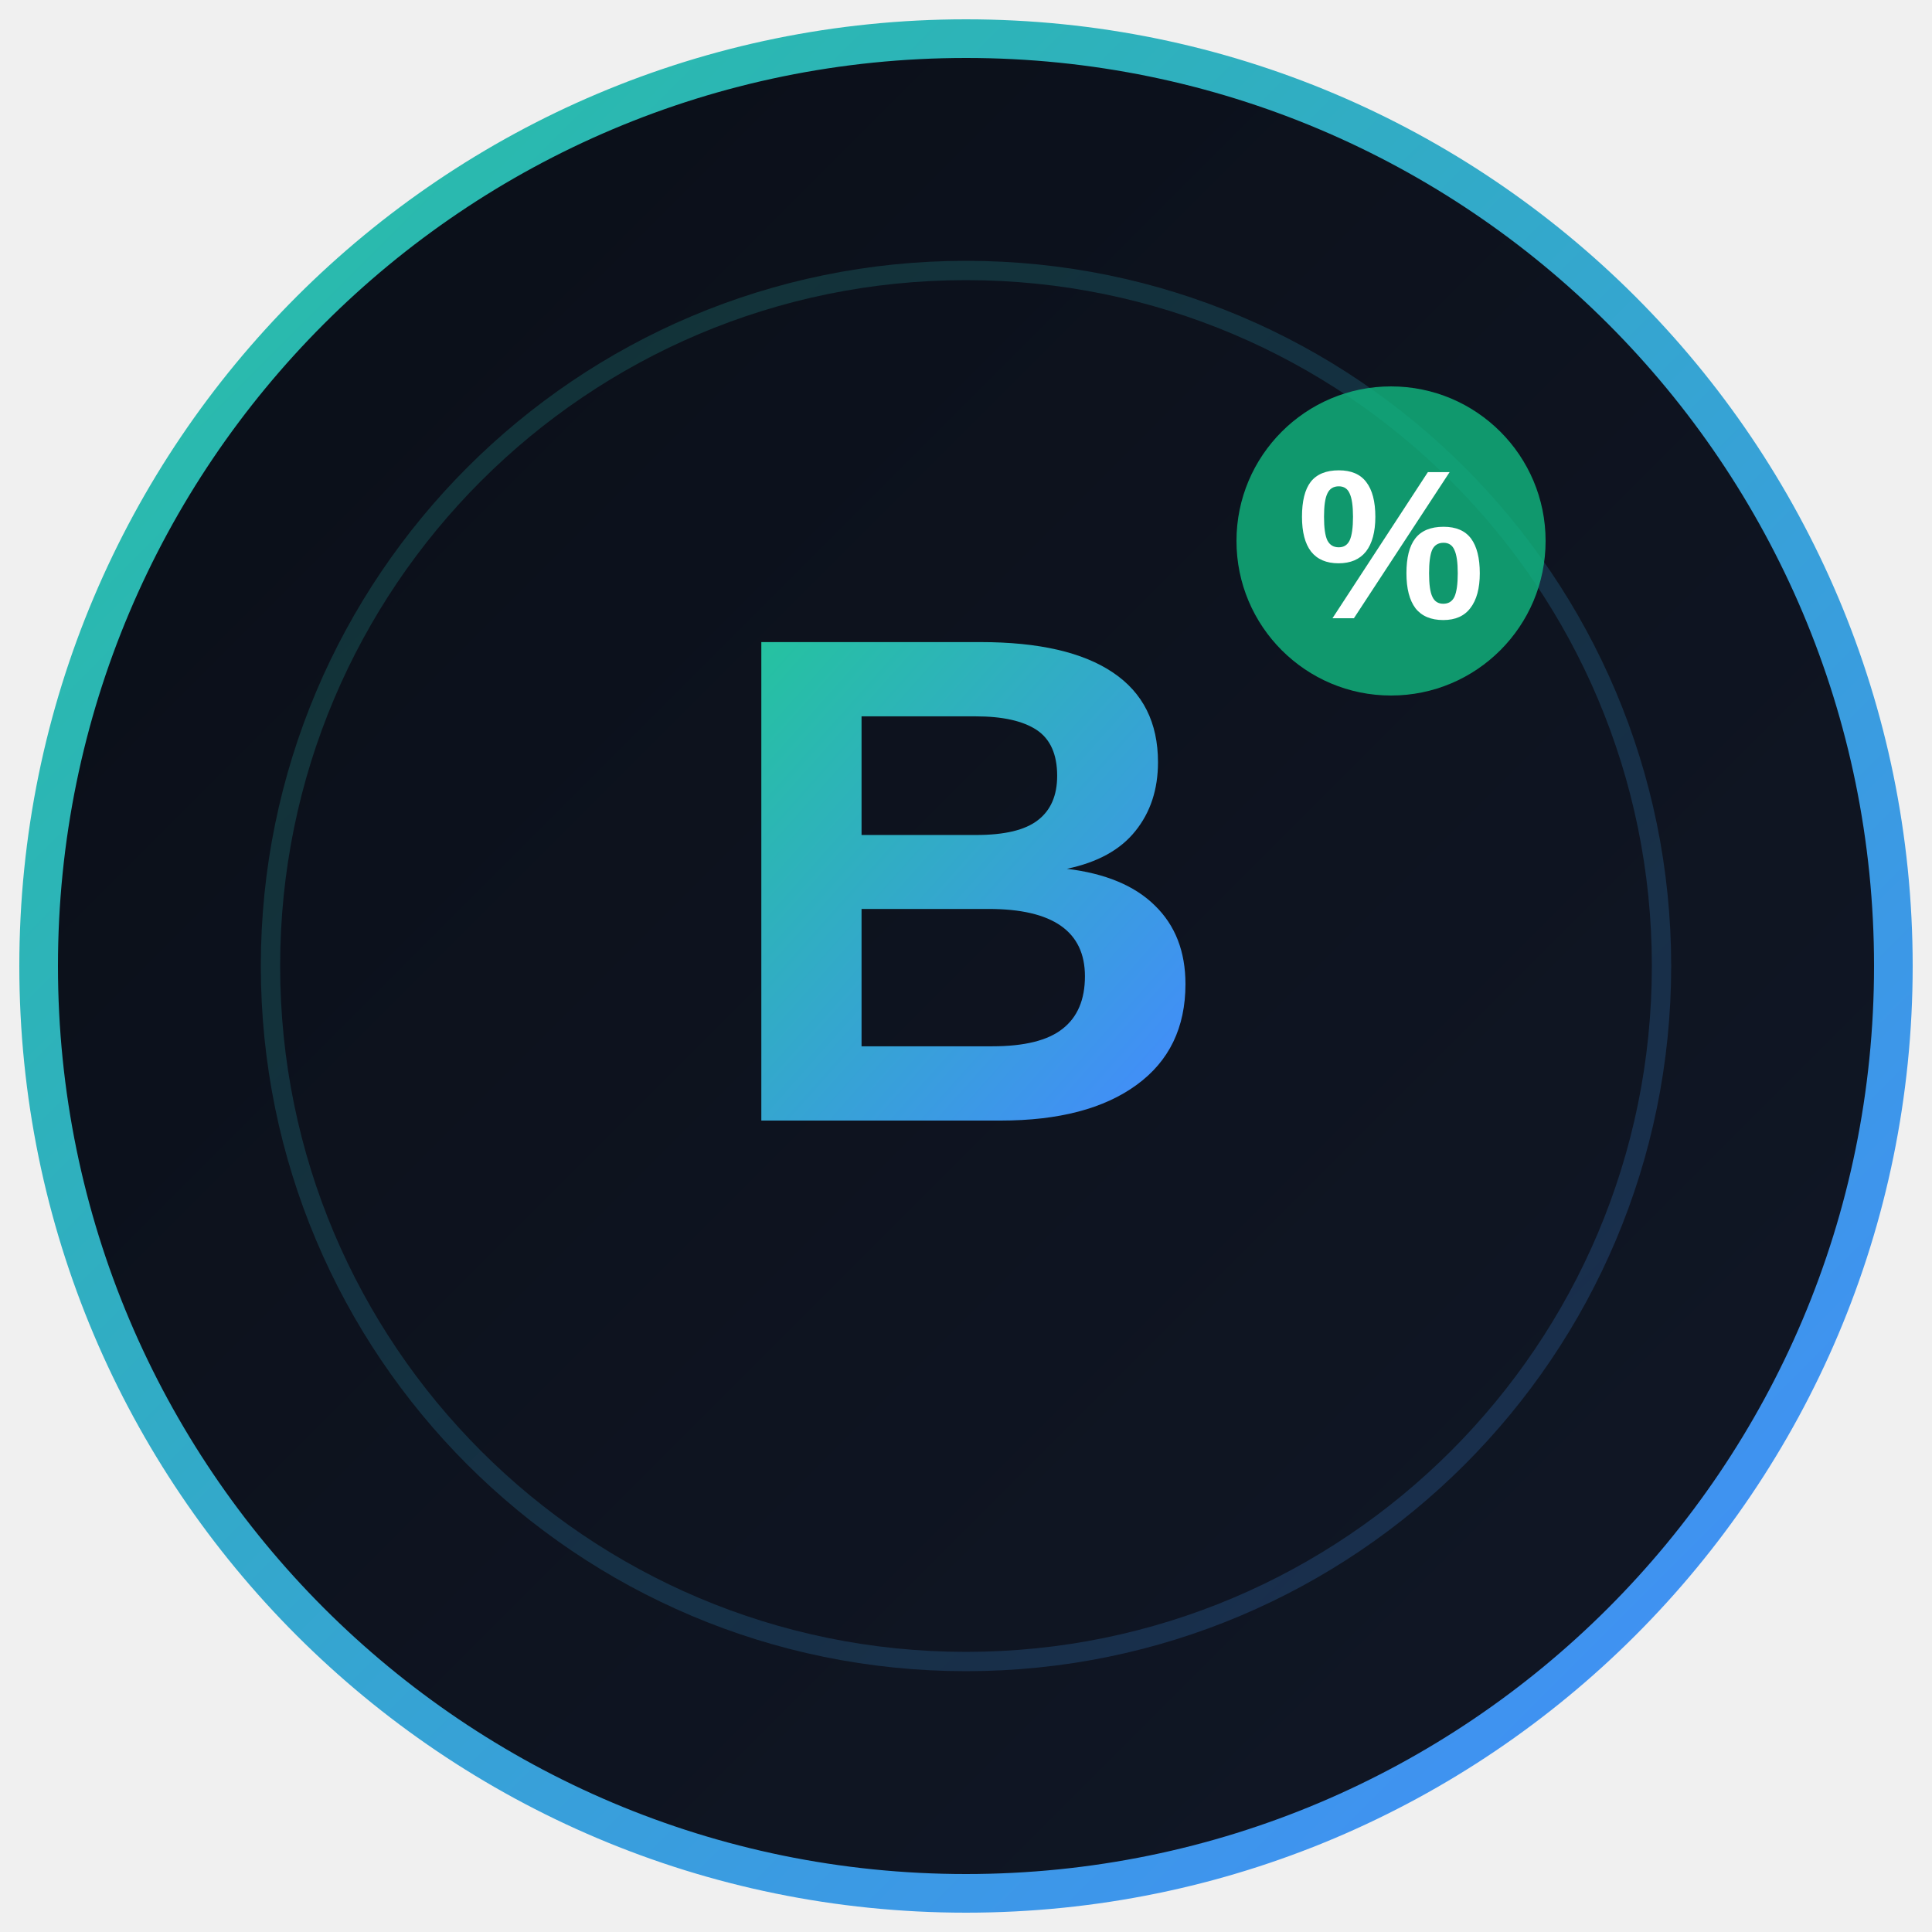
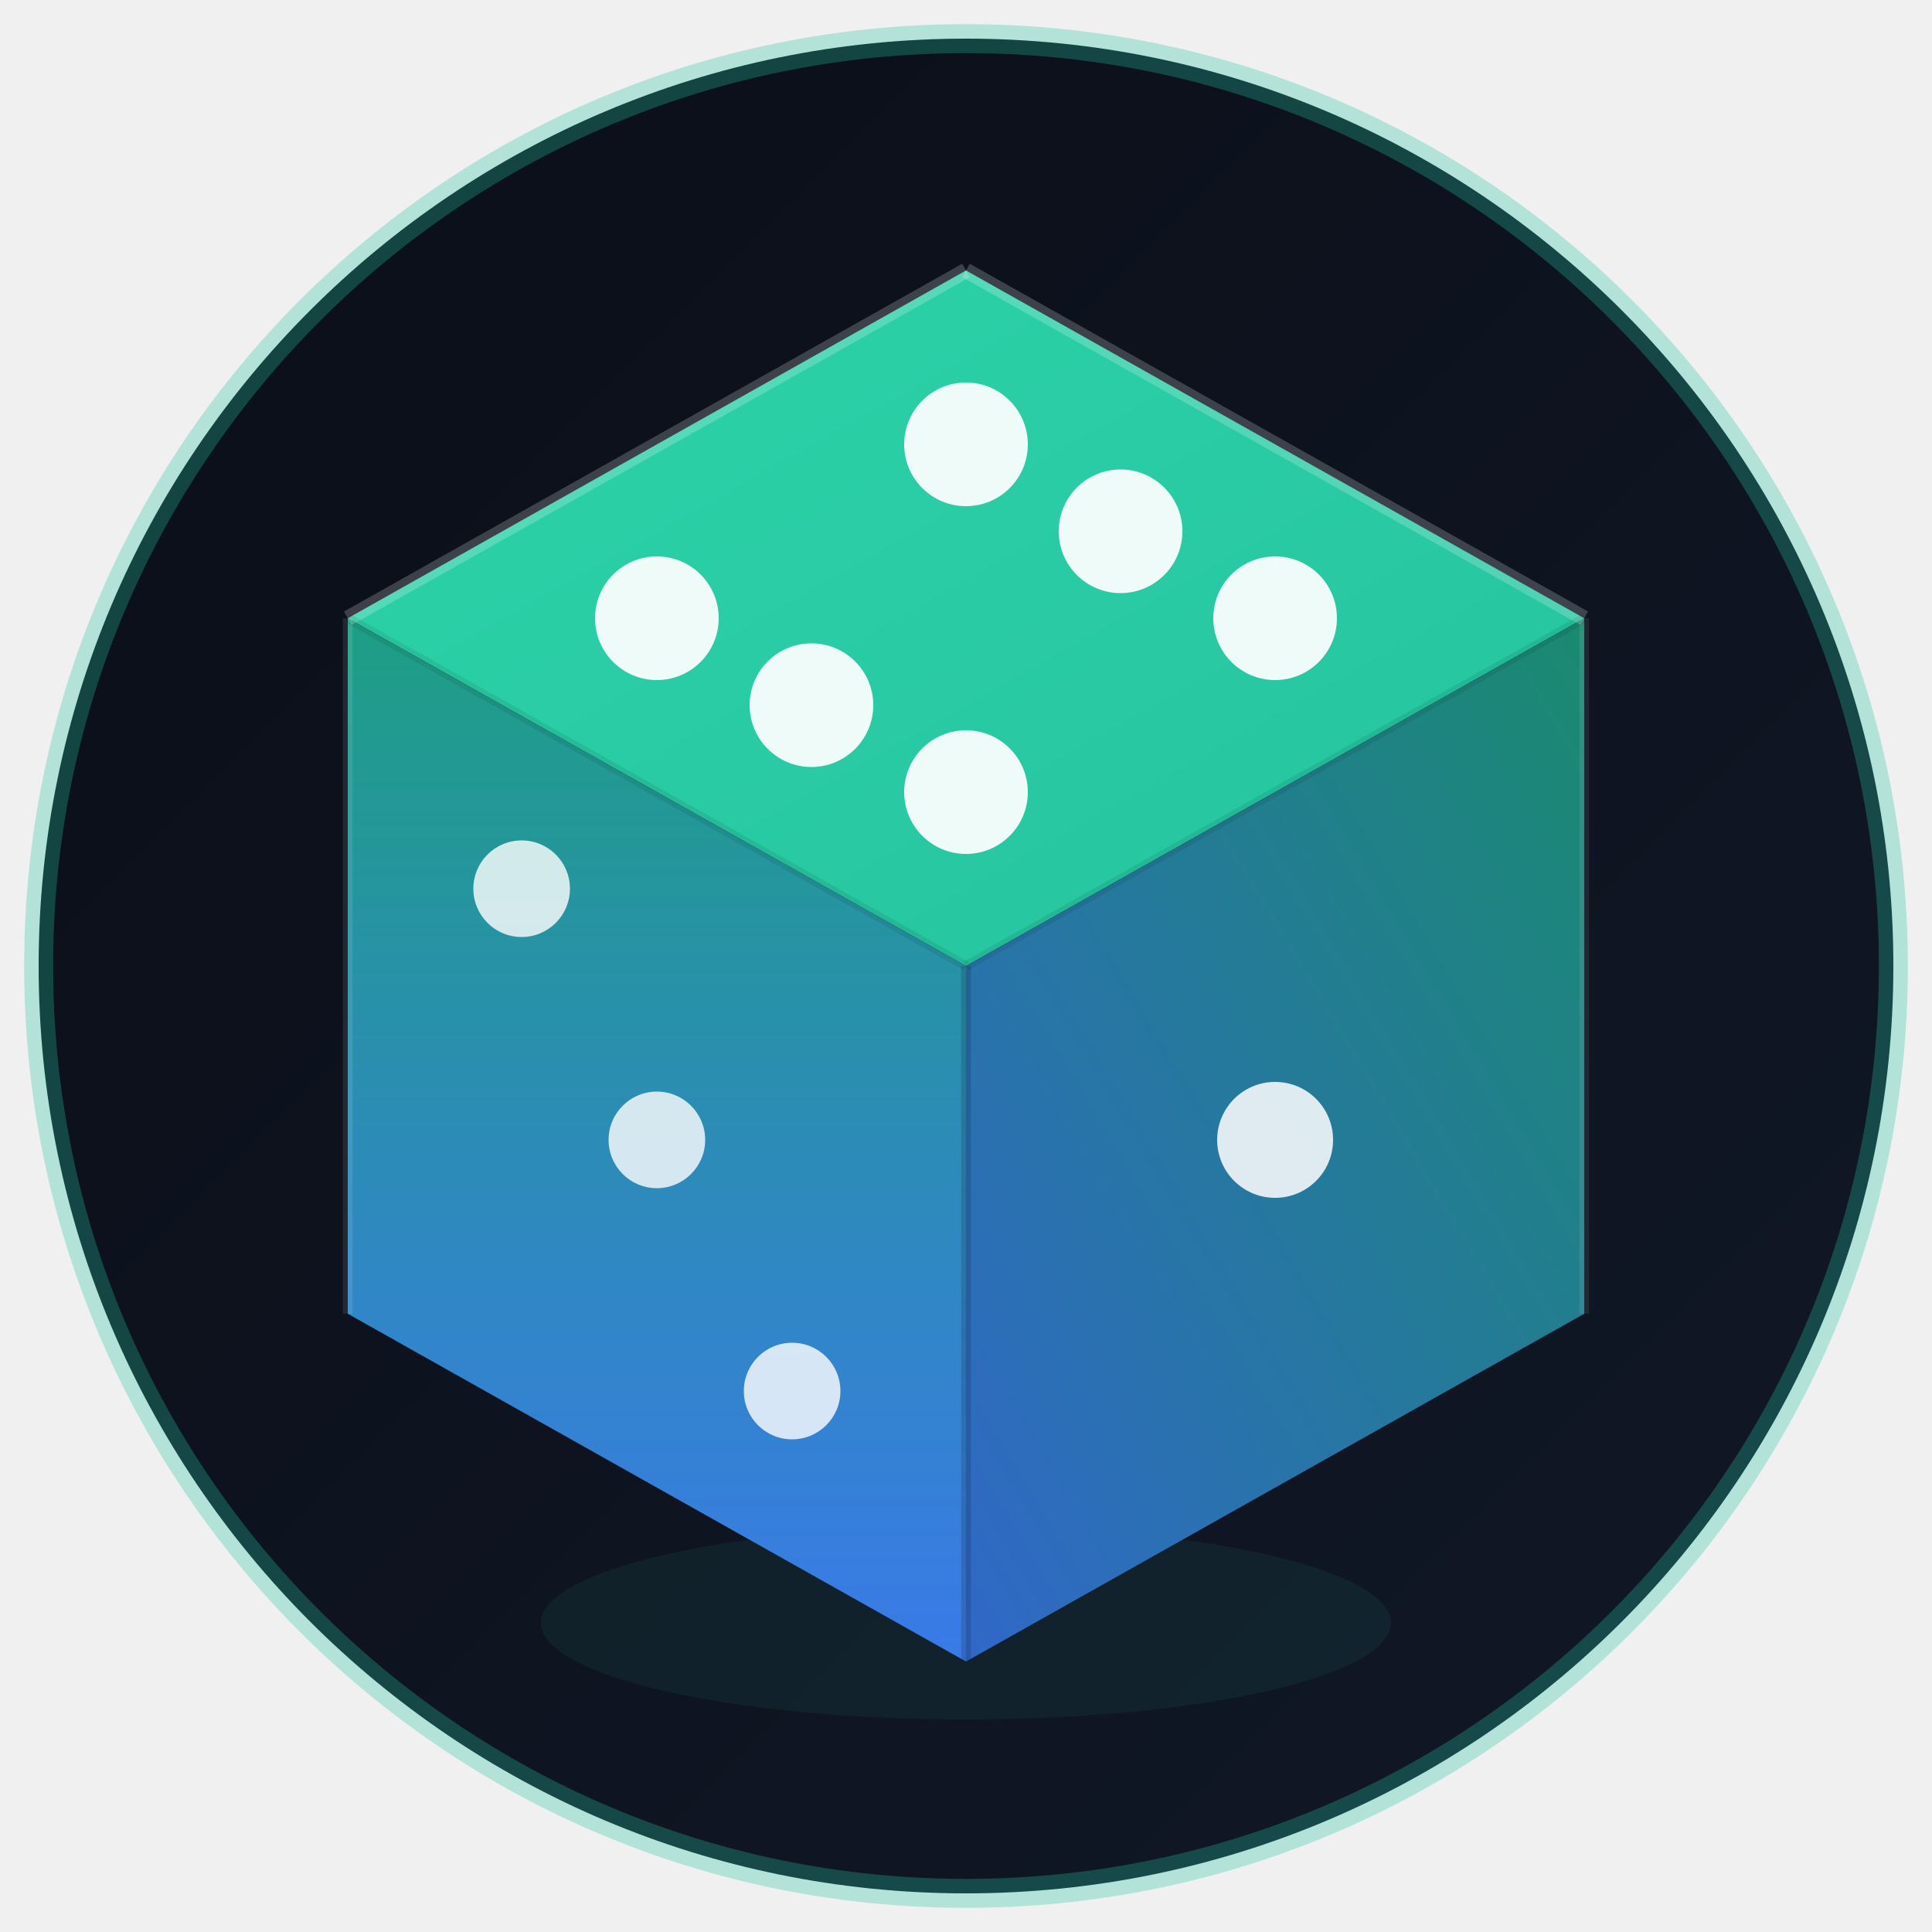
<svg xmlns="http://www.w3.org/2000/svg" viewBox="0 0 100 100">
  <defs>
    <linearGradient id="bg" x1="0%" y1="0%" x2="100%" y2="100%">
-       <stop offset="0%" style="stop-color:#0a0e17" />
-       <stop offset="100%" style="stop-color:#111827" />
+       <stop offset="0%" stop-color="#0a0e17" />
+       <stop offset="100%" stop-color="#111827" />
    </linearGradient>
-     <linearGradient id="accent" x1="0%" y1="0%" x2="100%" y2="100%">
-       <stop offset="0%" style="stop-color:#25c2a0" />
-       <stop offset="100%" style="stop-color:#448aff" />
+     <linearGradient id="top" x1="0%" y1="0%" x2="100%" y2="100%">
+       <stop offset="0%" stop-color="#2dd4a8" />
+       <stop offset="100%" stop-color="#25c2a0" />
+     </linearGradient>
+     <linearGradient id="left" x1="0%" y1="0%" x2="0%" y2="100%">
+       <stop offset="0%" stop-color="#1e9e85" />
+       <stop offset="100%" stop-color="#3a7ae8" />
+     </linearGradient>
+     <linearGradient id="right" x1="100%" y1="0%" x2="0%" y2="100%">
+       <stop offset="0%" stop-color="#1a8a70" />
+       <stop offset="100%" stop-color="#3068c8" />
    </linearGradient>
  </defs>
-   <circle cx="50" cy="50" r="48" fill="url(#bg)" stroke="url(#accent)" stroke-width="2" />
-   <circle cx="50" cy="50" r="36" fill="none" stroke="url(#accent)" stroke-width="1" opacity="0.2" />
-   <text x="50" y="58" text-anchor="middle" font-family="Arial,sans-serif" font-weight="800" font-size="36" fill="url(#accent)">B</text>
-   <circle cx="72" cy="28" r="8" fill="#10b981" opacity="0.8" />
-   <text x="72" y="32" text-anchor="middle" font-family="Arial,sans-serif" font-weight="700" font-size="11" fill="#fff">%</text>
+   <circle cx="50" cy="50" r="48" fill="url(#bg)" stroke="#25c2a0" stroke-width="1.5" stroke-opacity="0.3" />
+   <ellipse cx="50" cy="84" rx="22" ry="5" fill="#25c2a0" opacity="0.08" />
+   <polygon points="50,14 82,32 50,50 18,32" fill="url(#top)" />
+   <polygon points="18,32 50,50 50,86 18,68" fill="url(#left)" />
+   <polygon points="82,32 50,50 50,86 82,68" fill="url(#right)" />
+   <line x1="50" y1="14" x2="82" y2="32" stroke="rgba(255,255,255,0.2)" stroke-width="0.8" />
+   <line x1="50" y1="14" x2="18" y2="32" stroke="rgba(255,255,255,0.2)" stroke-width="0.8" />
+   <line x1="18" y1="32" x2="18" y2="68" stroke="rgba(255,255,255,0.1)" stroke-width="0.5" />
+   <line x1="82" y1="32" x2="82" y2="68" stroke="rgba(255,255,255,0.08)" stroke-width="0.5" />
+   <line x1="50" y1="50" x2="50" y2="86" stroke="rgba(0,0,0,0.15)" stroke-width="0.5" />
+   <line x1="50" y1="50" x2="18" y2="32" stroke="rgba(0,0,0,0.08)" stroke-width="0.5" />
+   <line x1="50" y1="50" x2="82" y2="32" stroke="rgba(0,0,0,0.08)" stroke-width="0.5" />
+   <circle cx="50" cy="23" r="3.2" fill="rgba(255,255,255,0.92)" />
+   <circle cx="58" cy="27.5" r="3.2" fill="rgba(255,255,255,0.92)" />
+   <circle cx="66" cy="32" r="3.2" fill="rgba(255,255,255,0.92)" />
+   <circle cx="34" cy="32" r="3.2" fill="rgba(255,255,255,0.92)" />
+   <circle cx="42" cy="36.5" r="3.2" fill="rgba(255,255,255,0.92)" />
+   <circle cx="50" cy="41" r="3.2" fill="rgba(255,255,255,0.92)" />
+   <circle cx="27" cy="46" r="2.5" fill="rgba(255,255,255,0.8)" />
+   <circle cx="34" cy="59" r="2.5" fill="rgba(255,255,255,0.8)" />
+   <circle cx="41" cy="72" r="2.5" fill="rgba(255,255,255,0.8)" />
+   <circle cx="66" cy="59" r="3" fill="rgba(255,255,255,0.85)" />
</svg>
